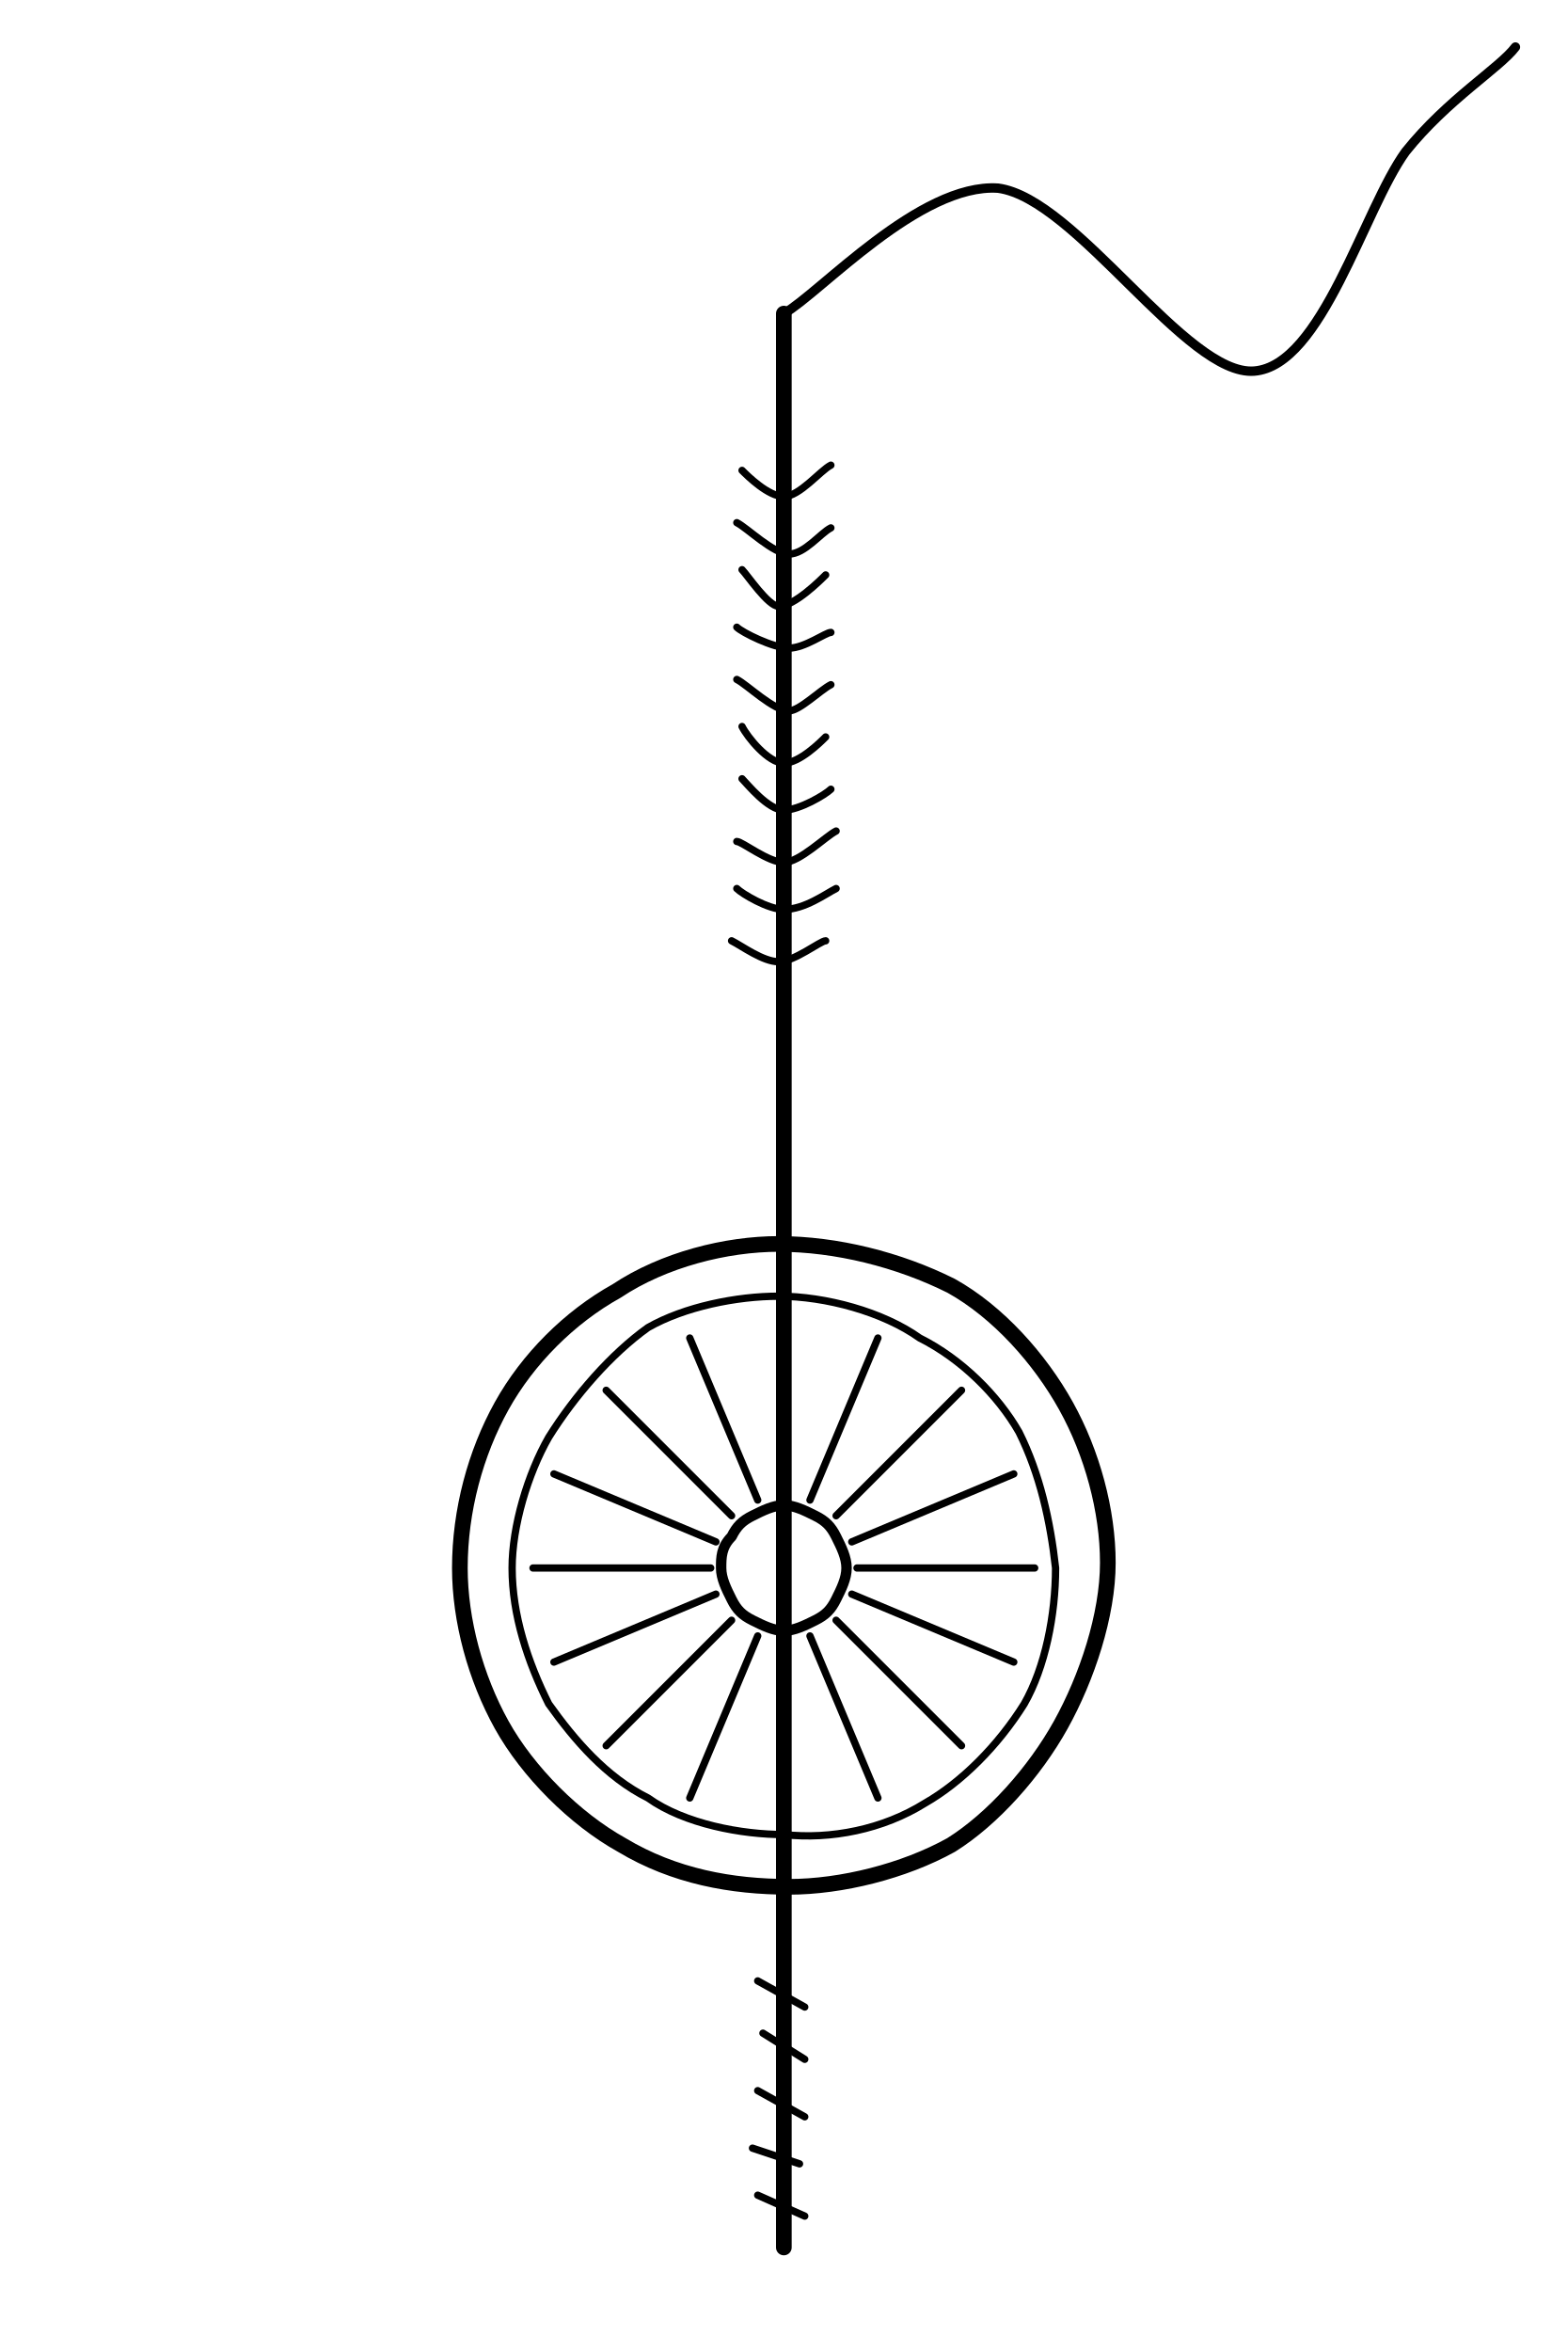
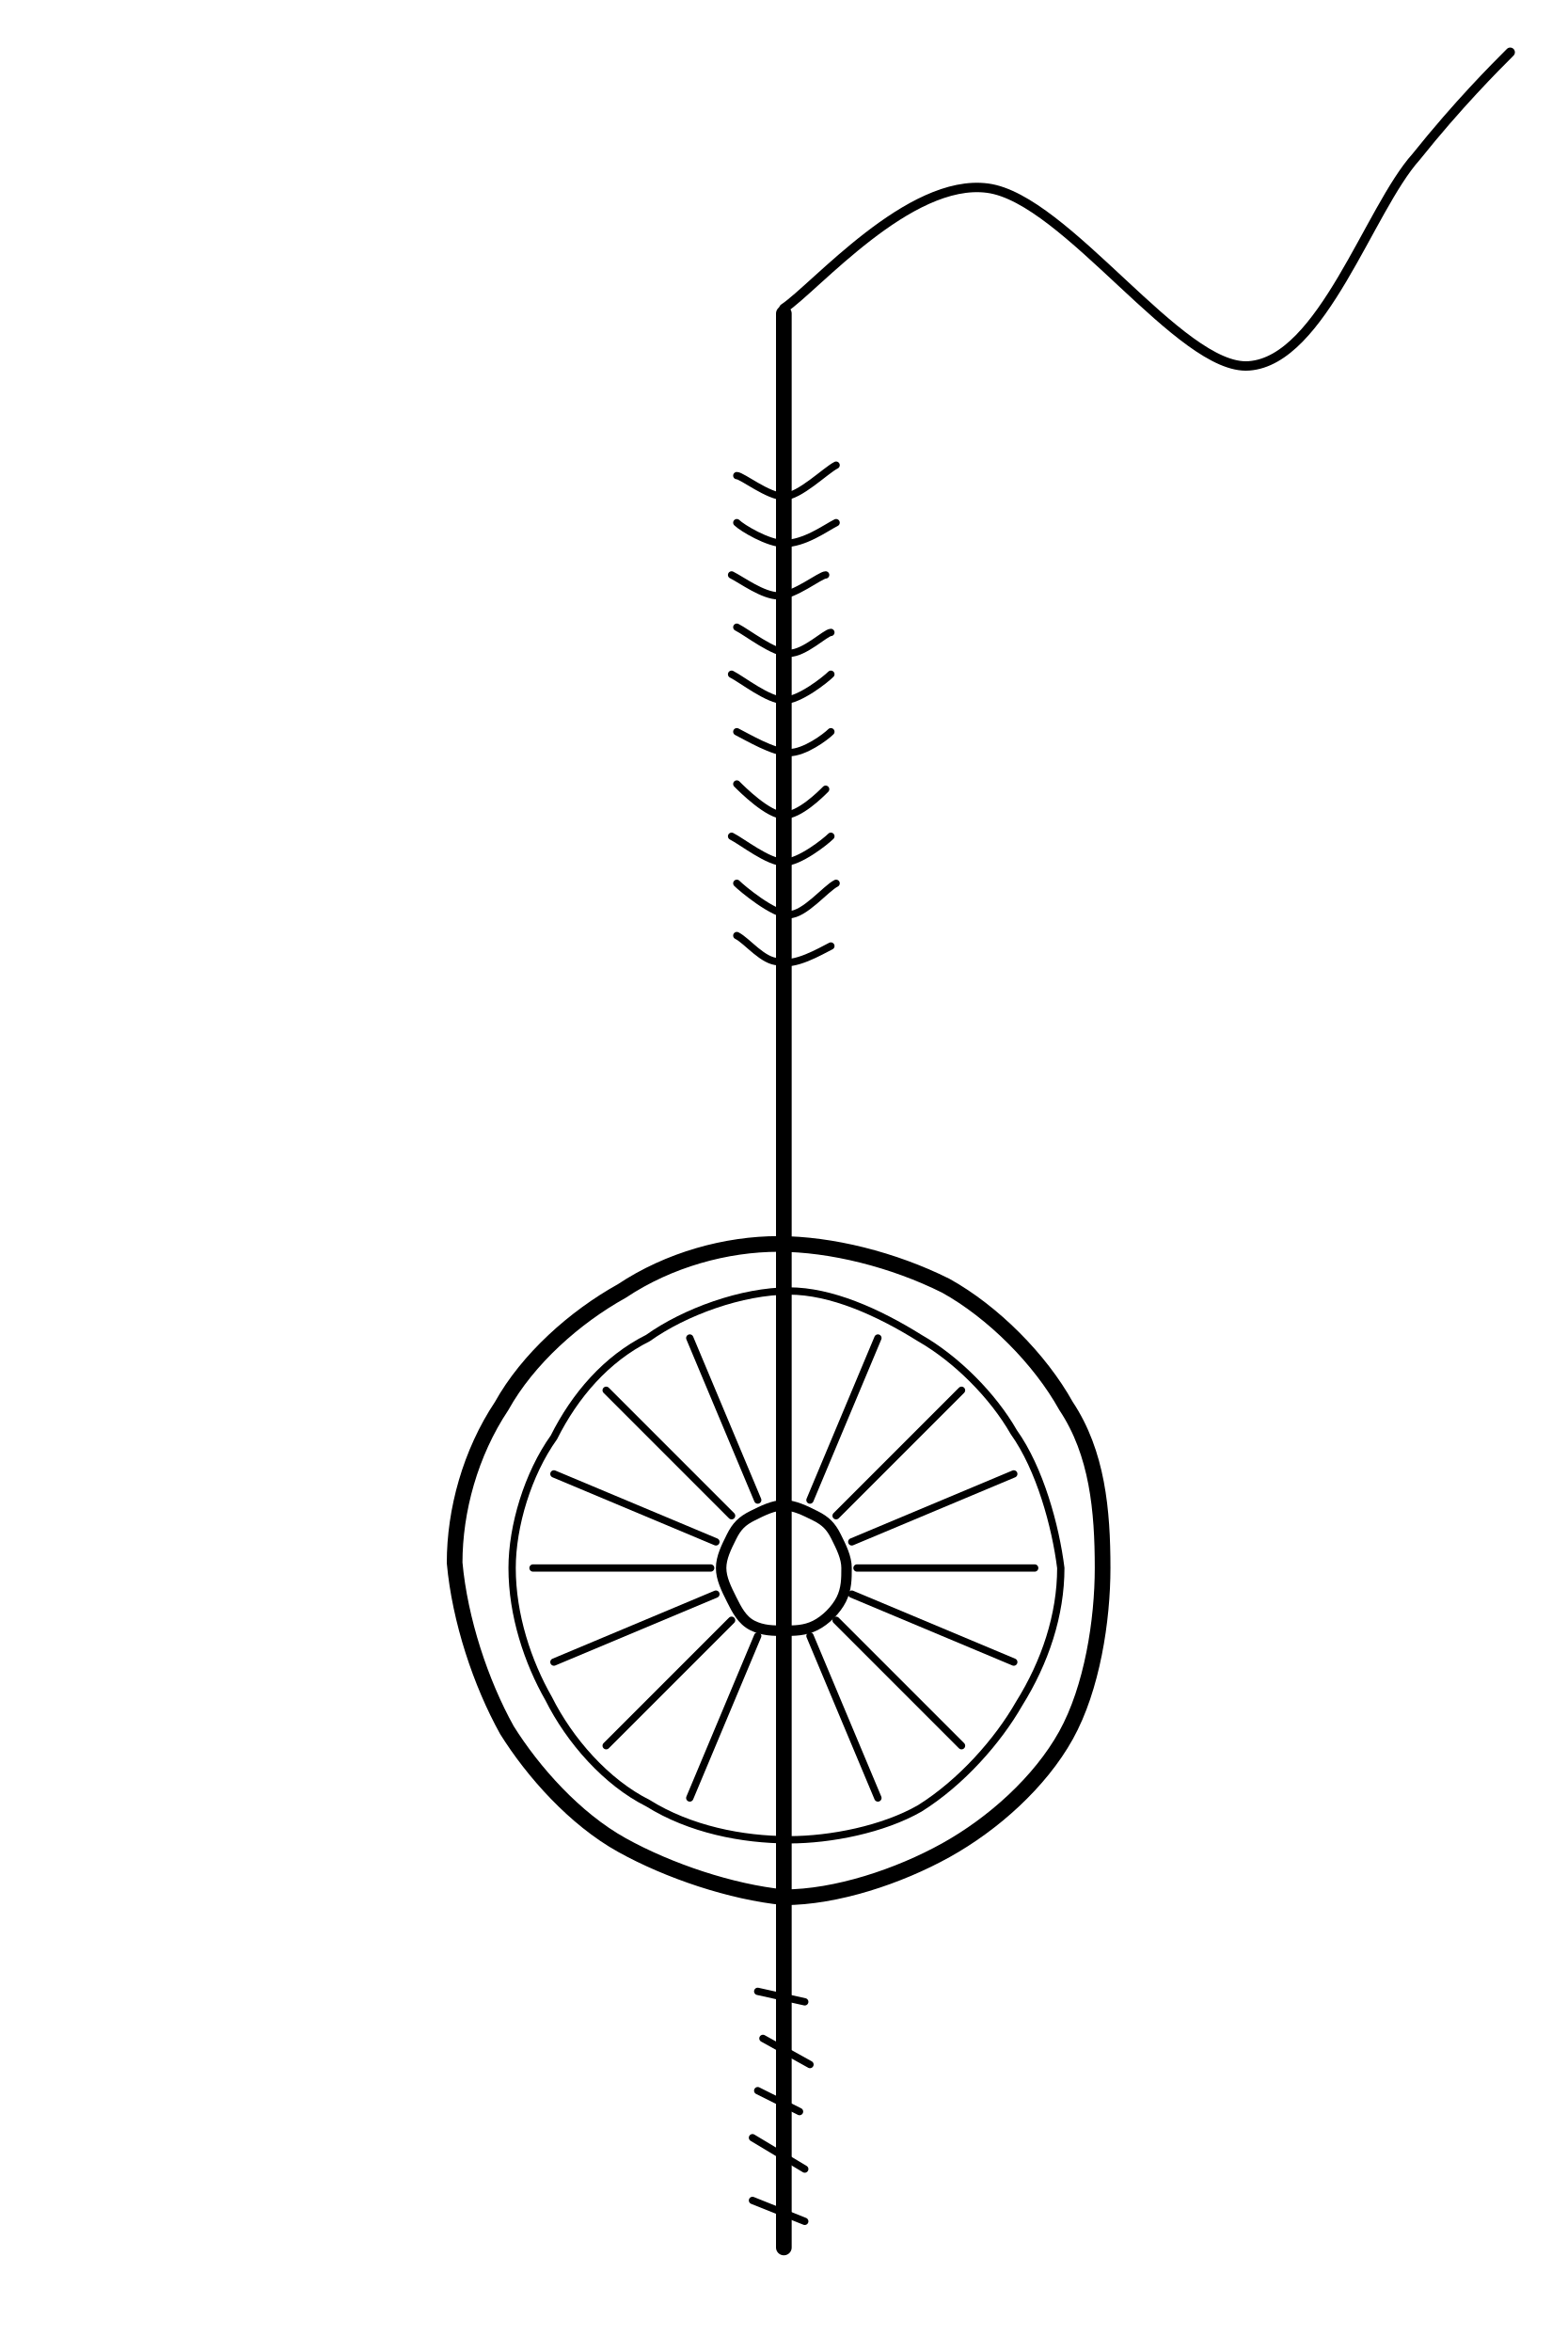
<svg xmlns="http://www.w3.org/2000/svg" viewBox="0 0 300 450" fill="none" stroke="currentColor" stroke-linecap="round" stroke-linejoin="round" aria-hidden="true" focusable="false">
  <line x1="150" y1="60" x2="150" y2="430" stroke-width="3" />
-   <path d="M212 299C212 309 208 321 203 330C198 339 190 348 182 353C173 358 161 361 151 361C140 361 129 359 119 353C110 348 101 339 96 330C91 321 88 310 88 300C88 289 91 278 96 269C101 260 109 252 118 247C127 241 139 238 149 238C160 238 172 241 182 246C191 251 199 260 204 269C209 278 212 289 212 299Z" stroke-width="3" />
-   <path d="M202 300C202 309 200 319 196 326C191 334 184 341 177 345C169 350 159 352 150 351C142 351 131 349 124 344C116 340 110 333 105 326C101 318 98 309 98 300C98 292 101 282 105 275C110 267 117 259 124 254C131 250 141 248 149 248C158 248 169 251 176 256C184 260 191 267 195 274C199 282 201 291 202 300Z" stroke-width="1.4" />
+   <path d="M211 300C211 310 209 323 204 332C199 341 190 349 181 354C172 359 160 363 150 363C140 362 128 358 119 353C110 348 102 339 97 331C92 322 88 310 87 299C87 289 90 278 96 269C101 260 110 252 119 247C128 241 139 238 149 238C159 238 171 241 181 246C190 251 199 260 204 269C210 278 211 289 211 300Z" stroke-width="3" />
+   <path d="M203 300C203 309 200 318 195 326C191 333 184 341 176 346C169 350 159 352 151 352C142 352 132 350 124 345C116 341 109 333 105 325C101 318 98 309 98 300C98 292 101 282 106 275C110 267 116 260 124 256C131 251 142 247 151 247C159 247 168 251 176 256C183 260 190 267 194 274C199 281 202 292 203 300Z" stroke-width="1.4" />
  <line x1="164" y1="300" x2="198" y2="300" stroke-width="1.4" />
  <line x1="163" y1="305" x2="194" y2="318" stroke-width="1.4" />
  <line x1="160" y1="310" x2="184" y2="334" stroke-width="1.4" />
  <line x1="155" y1="313" x2="168" y2="344" stroke-width="1.4" />
  <line x1="150" y1="314" x2="150" y2="348" stroke-width="1.4" />
  <line x1="145" y1="313" x2="132" y2="344" stroke-width="1.4" />
  <line x1="140" y1="310" x2="116" y2="334" stroke-width="1.4" />
  <line x1="137" y1="305" x2="106" y2="318" stroke-width="1.4" />
  <line x1="136" y1="300" x2="102" y2="300" stroke-width="1.4" />
  <line x1="137" y1="295" x2="106" y2="282" stroke-width="1.4" />
  <line x1="140" y1="290" x2="116" y2="266" stroke-width="1.4" />
  <line x1="145" y1="287" x2="132" y2="256" stroke-width="1.4" />
  <line x1="150" y1="286" x2="150" y2="252" stroke-width="1.4" />
  <line x1="155" y1="287" x2="168" y2="256" stroke-width="1.4" />
  <line x1="160" y1="290" x2="184" y2="266" stroke-width="1.4" />
  <line x1="163" y1="295" x2="194" y2="282" stroke-width="1.4" />
-   <path d="M162 300C162 302 161 304 160 306C159 308 158 309 156 310C154 311 152 312 150 312C148 312 146 311 144 310C142 309 141 308 140 306C139 304 138 302 138 300C138 298 138 296 140 294C141 292 142 291 144 290C146 289 148 288 150 288C152 288 154 289 156 290C158 291 159 292 160 294C161 296 162 298 162 300Z" stroke-width="2" />
-   <path d="M142 90C143 91 147 95 150 95C153 95 157 90 159 89" stroke-width="1.4" />
-   <path d="M141 100C143 101 148 106 151 106C154 106 157 102 159 101" stroke-width="1.4" />
-   <path d="M142 109C143 110 147 116 149 116C152 116 157 111 158 110" stroke-width="1.4" />
-   <path d="M141 120C142 121 148 124 151 124C154 124 158 121 159 121" stroke-width="1.4" />
-   <path d="M141 130C143 131 148 136 151 136C153 136 157 132 159 131" stroke-width="1.4" />
-   <path d="M142 139C143 141 147 146 150 146C153 146 157 142 158 141" stroke-width="1.4" />
-   <path d="M142 149C143 150 147 155 150 155C153 155 158 152 159 151" stroke-width="1.4" />
-   <path d="M141 161C142 161 147 165 150 165C153 165 158 160 160 159" stroke-width="1.4" />
-   <path d="M141 170C142 171 147 174 150 174C154 174 158 171 160 170" stroke-width="1.4" />
-   <path d="M140 180C142 181 146 184 149 184C152 184 157 180 158 180" stroke-width="1.4" />
-   <path d="M150 60C157 56 176 35 191 36C206 38 227 72 240 71C253 70 261 40 269 29C277 19 287 13 290 9" stroke-width="1.8" />
-   <path d="M145 379 L154 384" stroke-width="1.4" />
-   <path d="M146 389 L154 394" stroke-width="1.4" />
-   <path d="M145 400 L154 405" stroke-width="1.4" />
-   <path d="M144 411 L153 414" stroke-width="1.4" />
-   <path d="M145 420 L154 424" stroke-width="1.4" />
+   <path d="M162 300C162 302 162 304 161 306C160 308 158 310 156 311C154 312 152 312 150 312C148 312 146 312 144 311C142 310 141 308 140 306C139 304 138 302 138 300C138 298 139 296 140 294C141 292 142 291 144 290C146 289 148 288 150 288C152 288 154 289 156 290C158 291 159 292 160 294C161 296 162 298 162 300Z" stroke-width="2" />
+   <path d="M141 91C142 91 147 95 150 95C153 95 158 90 160 89" stroke-width="1.4" />
+   <path d="M141 100C142 101 147 104 150 104C154 104 158 101 160 100" stroke-width="1.4" />
+   <path d="M140 110C142 111 146 114 149 114C152 114 157 110 158 110" stroke-width="1.4" />
+   <path d="M141 120C143 121 148 125 151 125C154 125 158 121 159 121" stroke-width="1.4" />
+   <path d="M140 129C142 130 147 134 150 134C153 134 158 130 159 129" stroke-width="1.4" />
+   <path d="M141 140C143 141 148 144 151 144C154 144 158 141 159 140" stroke-width="1.4" />
+   <path d="M141 150C142 151 147 156 150 156C153 156 157 152 158 151" stroke-width="1.4" />
+   <path d="M140 160C142 161 147 165 150 165C153 165 158 161 159 160" stroke-width="1.4" />
+   <path d="M141 169C142 170 148 175 151 175C154 175 158 170 160 169" stroke-width="1.4" />
+   <path d="M141 179C143 180 146 184 149 184C152 185 157 182 159 181" stroke-width="1.4" />
+   <path d="M150 59C156 55 174 34 189 36C204 38 226 71 239 70C253 69 262 40 271 30C279 20 286 13 289 10" stroke-width="1.8" />
+   <path d="M145 381 L154 383" stroke-width="1.4" />
+   <path d="M146 390 L155 395" stroke-width="1.4" />
+   <path d="M145 400 L153 404" stroke-width="1.4" />
+   <path d="M144 409 L154 415" stroke-width="1.4" />
+   <path d="M144 421 L154 425" stroke-width="1.4" />
</svg>
